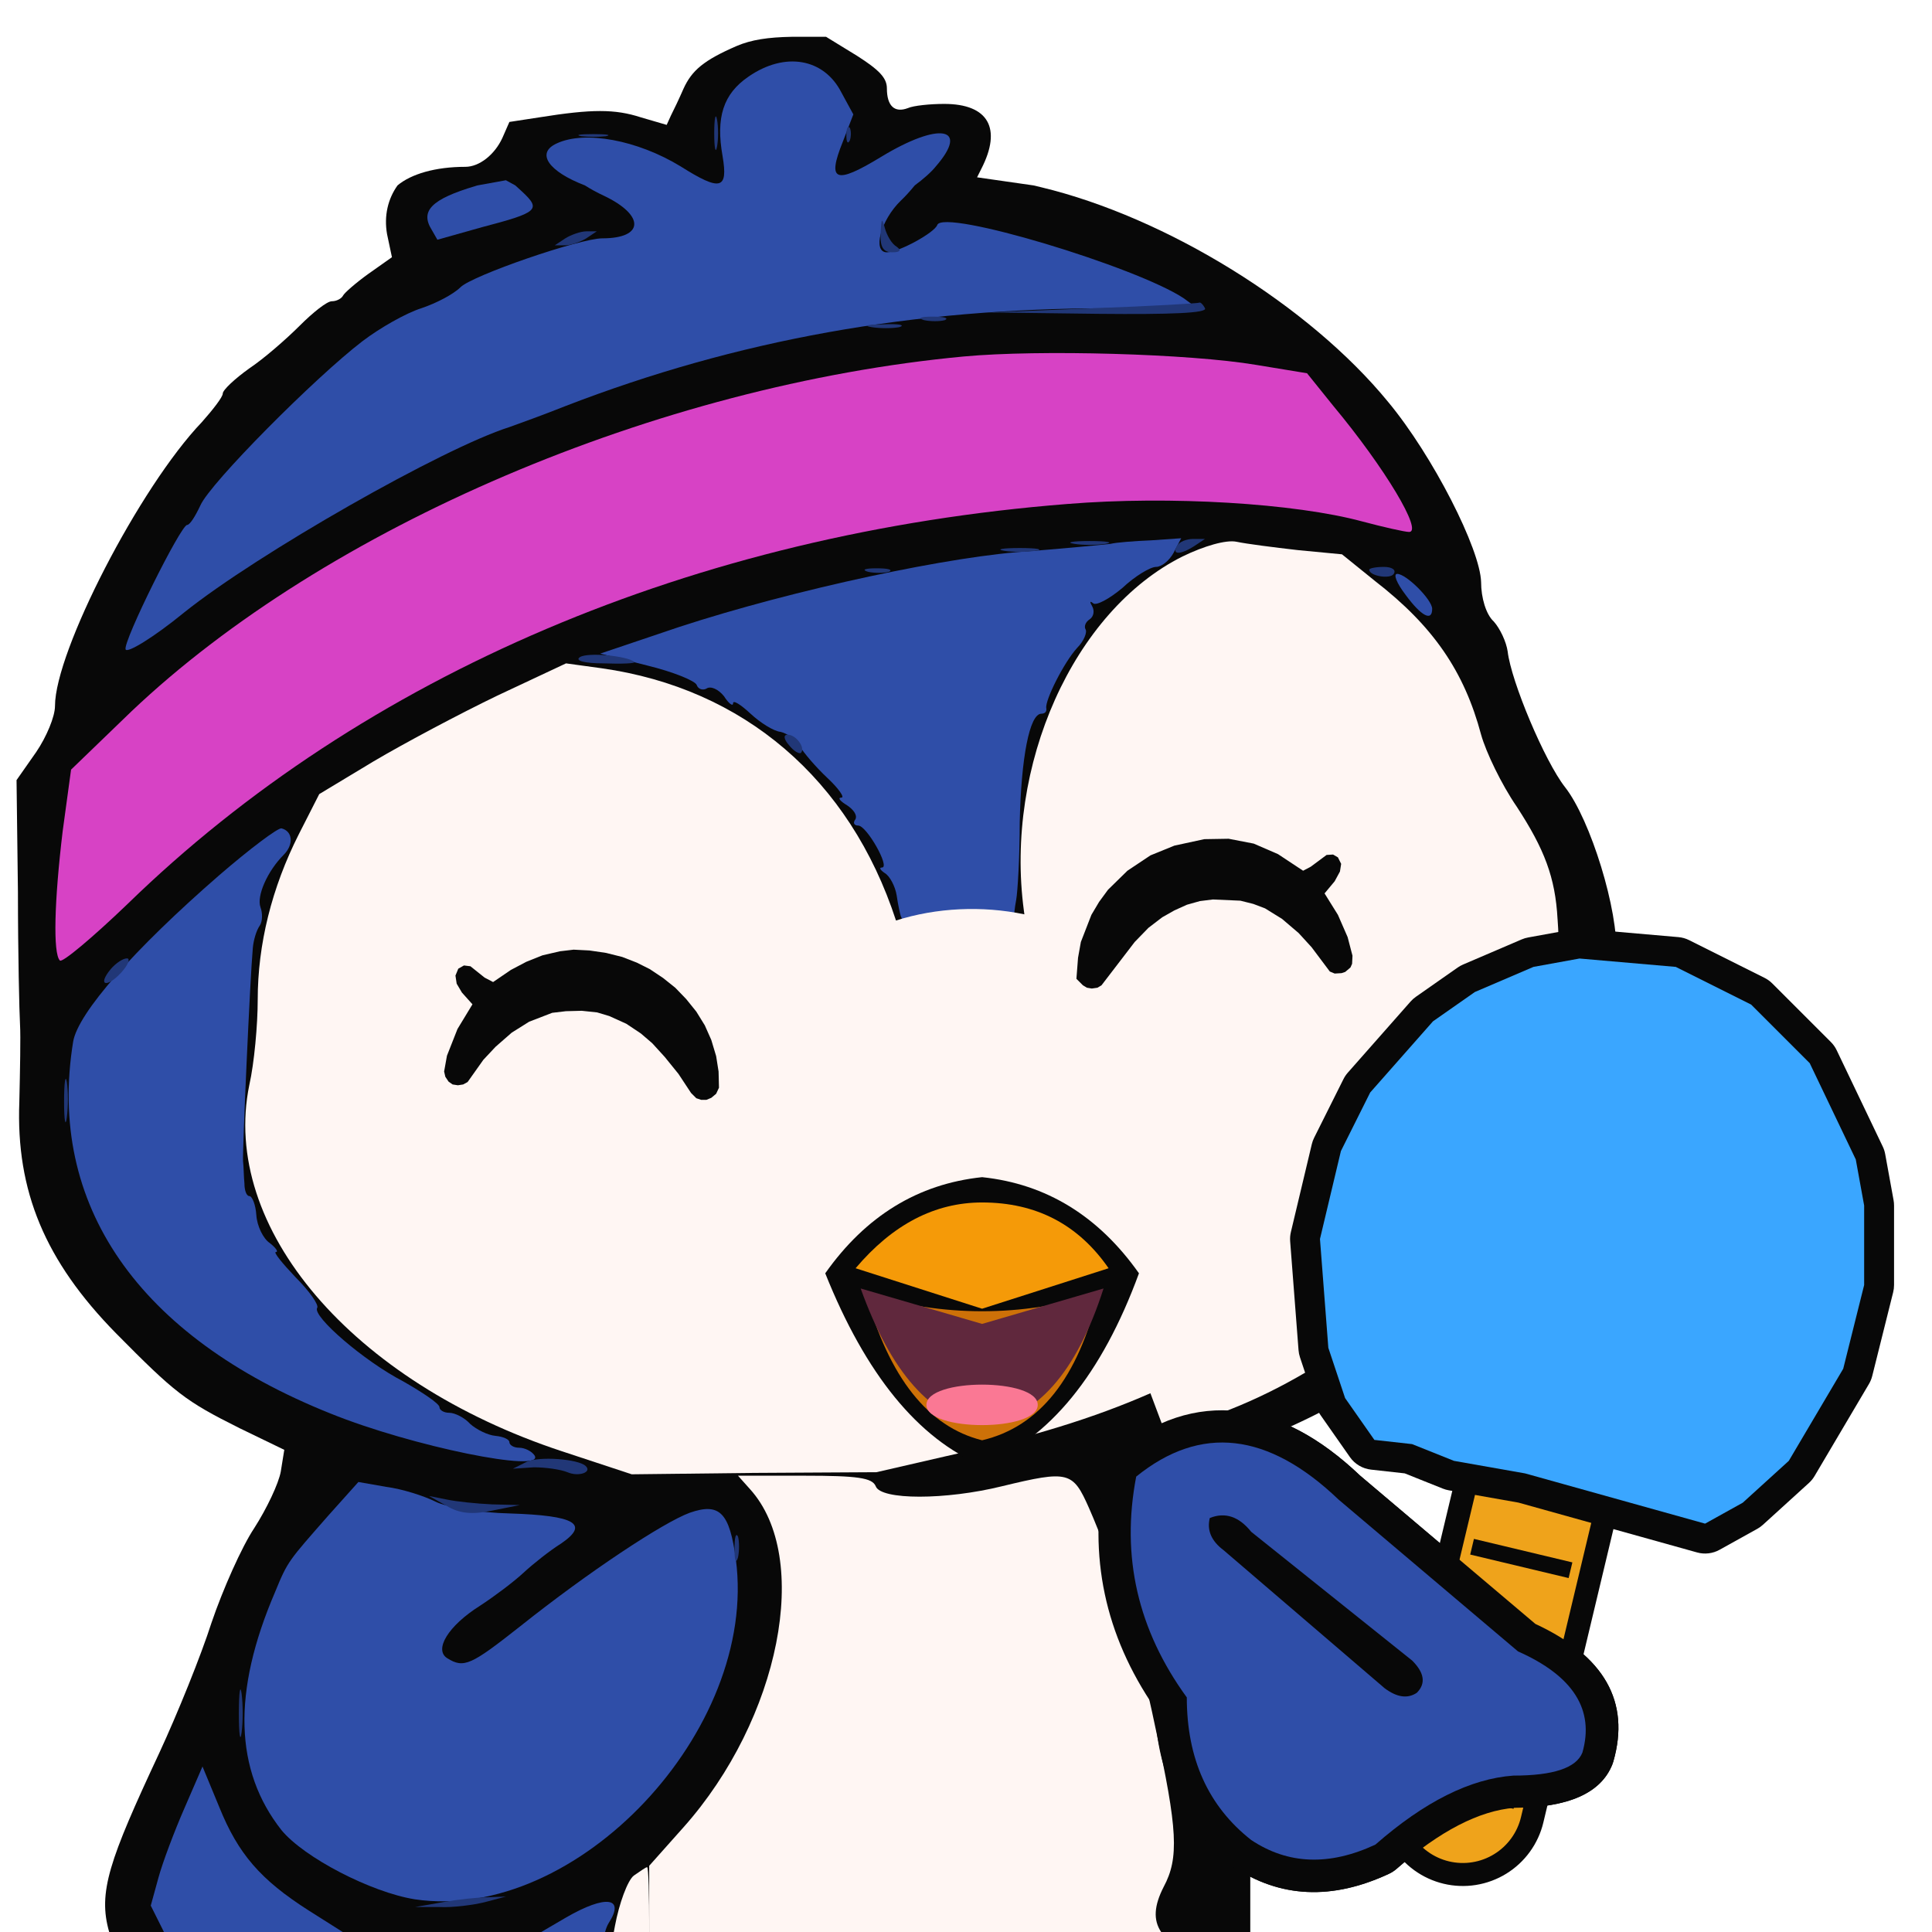
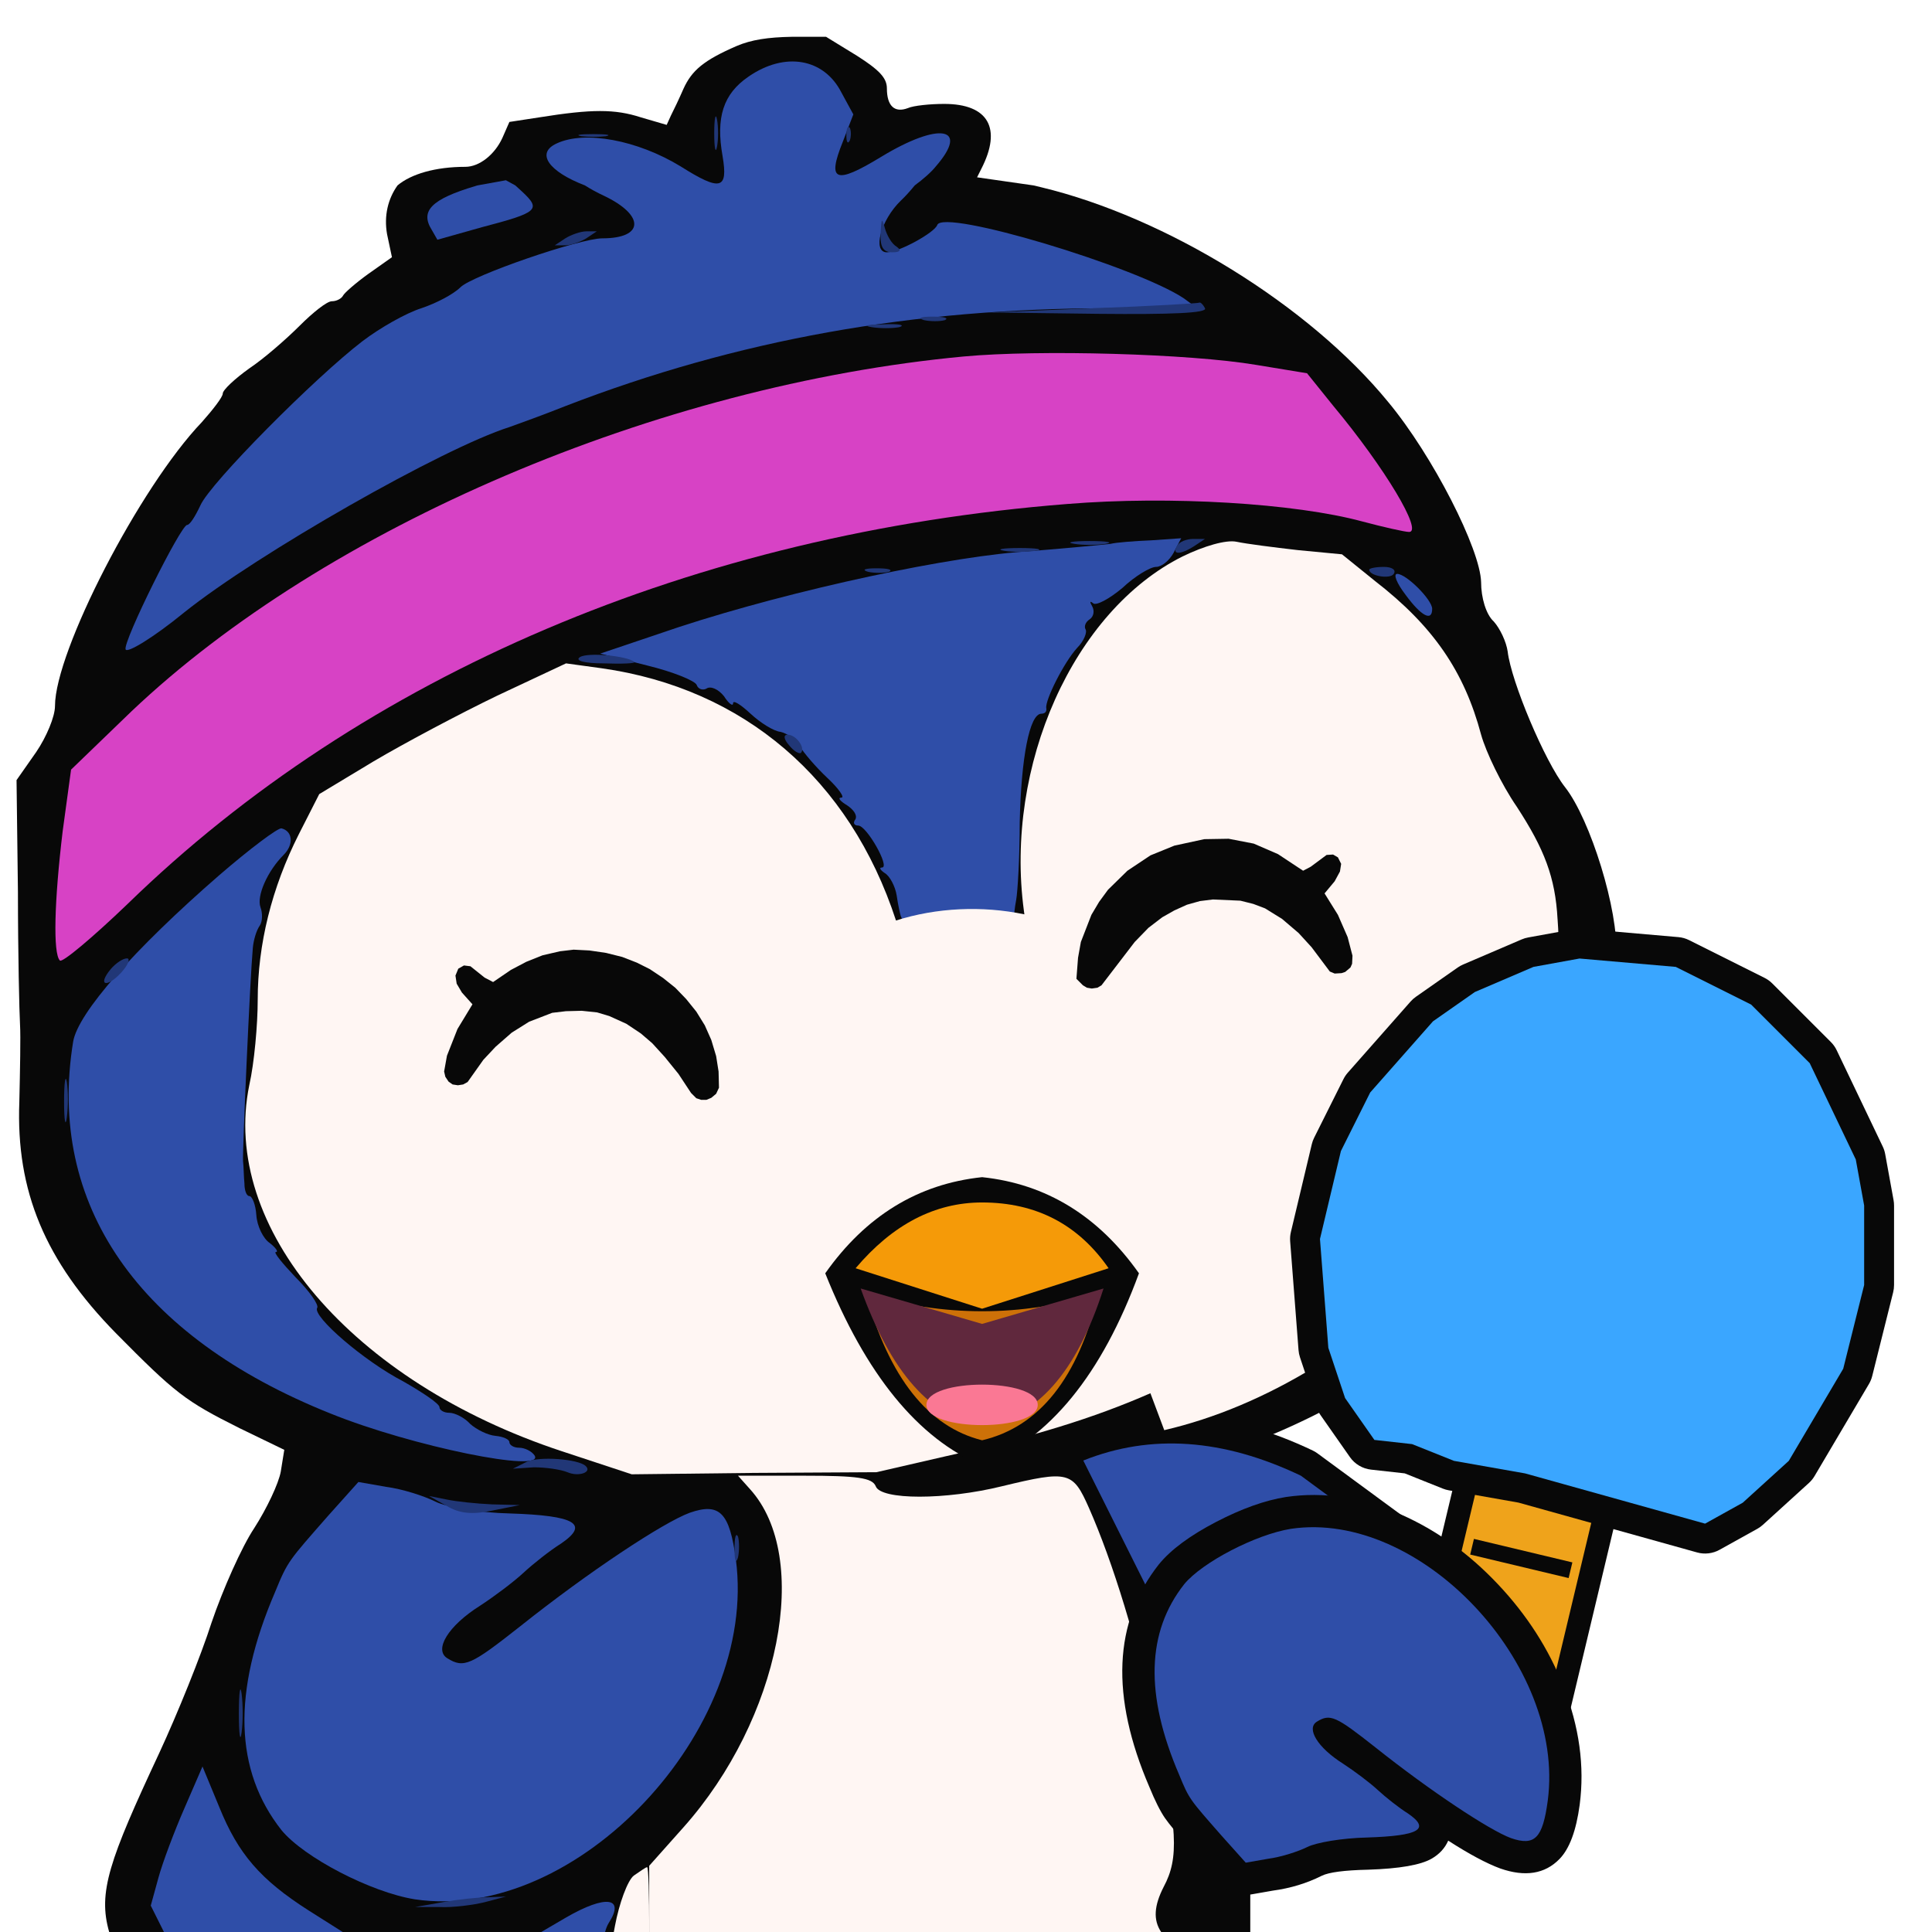
<svg xmlns="http://www.w3.org/2000/svg" viewBox="0 0 420 420" aria-hidden="true" class="sthings" data-character="pip">
  <g data-pip-part="body">
    <path fill="#080808" fill-rule="evenodd" d="M160.128 10.006C163.32 8.638 166.967 8.091 172.135 8H179.58L186.267 12.103C191.13 15.203 192.802 16.936 192.802 19.215C192.802 23.045 194.474 24.595 197.362 23.501C198.577 22.954 202.225 22.589 205.264 22.589C214.839 22.589 217.878 27.878 213.32 36.723L212.408 38.547L224.663 40.305L226.389 40.718C253.592 47.253 284.595 66.401 301.767 87.373C311.495 99.076 321.828 119.44 321.98 126.582C321.98 129.926 323.045 133.573 324.716 135.093C326.084 136.613 327.451 139.501 327.755 141.628C328.515 148.163 335.81 165.488 340.217 171.11C345.764 178.157 351.902 198.068 351.339 207.505H271.8V420.0H23.735C21.258 411.385 23.707 404.441 34.598 381.139C38.549 372.628 43.716 359.863 45.996 352.719C48.427 345.577 52.53 336.306 55.266 332.203C58.002 327.947 60.586 322.477 61.041 319.893L61.801 315.182L52.075 310.471C40.221 304.544 38.093 302.872 25.176 289.803C9.826 274.15 3.443 258.952 4.203 239.5C4.355 232.813 4.508 225.214 4.355 222.782C4.203 220.198 3.899 207.281 3.899 193.907L3.596 169.591L7.851 163.513C10.13 160.169 11.954 155.762 11.954 153.482C11.954 141.628 30.342 105.915 43.868 91.781C46.3 89.045 48.427 86.309 48.427 85.55C48.427 84.79 51.011 82.358 54.202 80.079C57.395 77.951 62.258 73.696 65.145 70.808C68.033 67.921 71.072 65.49 72.136 65.49C73.199 65.49 74.263 64.881 74.567 64.273C74.871 63.666 77.302 61.538 80.038 59.563L85.205 55.915L84.141 50.9C83.444 46.908 84.333 43.233 86.42 40.305C89.34 37.848 94.605 36.267 101.162 36.267C104.202 36.267 107.546 33.623 109.217 29.975L110.737 26.51L117.272 25.507C128.67 23.684 133.685 23.684 139.308 25.507L144.93 27.149L145.842 25.142C146.451 23.957 147.666 21.404 148.578 19.306C150.402 15.294 152.986 13.106 160.128 10.006Z" />
    <path fill="#080808" fill-rule="evenodd" d="M326.8 192.105 351.338 207.505Q350.89 221.805 349.9 238.305Q347.7 269.105 314.7 288.905Q286.1 312.005 252.0 319.705L248.7 305.405Q290.5 294.405 308.1 271.305Q331.2 246.005 326.8 219.605Z" />
    <path fill="#2f4ea8" fill-rule="evenodd" d="M162.712 16.662C170.614 11.191 179.125 12.65 182.924 20.127L185.508 24.869L183.228 30.796C179.733 39.458 181.557 40.188 191.587 34.079C204.201 26.419 210.887 27.605 203.44 36.175C202.47 37.399 200.691 38.958 198.86 40.305C197.826 41.573 196.774 42.727 195.842 43.605C191.435 47.86 189.611 54.851 192.802 54.851C195.386 54.851 203.137 50.596 203.745 48.925C204.961 45.277 247.21 58.043 257.391 64.881L260.279 67.009H241.13C198.426 67.009 160.28 73.847 122.895 88.285C118.336 90.109 112.864 92.084 110.737 92.844C96.299 97.404 56.026 120.352 40.07 133.118C33.383 138.589 27.608 142.084 27.303 141.172C26.696 139.501 39.31 114.121 40.677 114.121C41.285 114.121 42.501 112.145 43.564 109.866C45.692 105.003 68.488 82.054 78.823 74.152C82.622 71.265 88.245 68.072 91.588 67.009C94.779 65.945 98.579 63.969 100.099 62.45C102.683 59.866 126.086 51.812 130.949 51.812C140.067 51.812 140.22 46.796 131.253 42.541C129.771 41.852 128.4 41.1 127.153 40.305C119.322 37.308 116.352 33.284 121.071 31.161C127.15 28.334 138.548 30.431 147.971 36.175C156.633 41.647 158.304 41.191 157.089 33.988C155.57 25.507 157.24 20.401 162.712 16.662Z" />
    <path fill="#2f4ea8" fill-rule="evenodd" d="M112.022 40.305 113.473 41.629C117.727 45.581 116.967 46.189 104.81 49.38L95.084 52.116L93.867 49.988C91.285 45.884 93.716 43.301 103.442 40.414L103.802 40.305L109.977 39.185Z" />
    <path fill="#2f4ea8" fill-rule="evenodd" d="M241.435 118.225C242.65 117.92 246.601 117.616 250.249 117.465L256.784 117.008L255.112 120.2C254.2 121.871 252.528 123.24 251.312 123.24C250.097 123.24 246.753 125.215 244.017 127.798C241.13 130.23 238.242 131.75 237.635 131.142C236.875 130.534 236.875 130.838 237.483 131.902C237.939 132.814 237.787 134.029 236.875 134.638C235.963 135.245 235.66 136.157 235.963 136.765C236.42 137.372 235.66 139.348 234.139 140.868C231.252 144.059 227.149 152.266 227.452 153.938C227.604 154.697 227.149 155.154 226.389 155.154C223.805 155.154 221.982 164.728 221.677 178.862C221.677 186.46 221.222 193.907 220.917 195.579C220.614 197.098 220.31 199.682 220.31 201.05C220.158 202.873 218.942 203.785 216.359 203.785C214.23 203.785 210.127 204.85 207.088 206.065C201.313 208.496 197.058 207.737 198.426 204.393C198.882 203.178 198.426 202.266 197.514 202.266C196.602 202.266 195.995 201.809 195.995 201.05C196.146 200.442 196.146 199.682 195.842 199.226C195.69 198.77 195.235 196.794 194.93 194.667C194.626 192.691 193.411 190.412 192.347 189.804C191.435 189.196 190.979 188.588 191.739 188.588C193.562 188.588 188.396 179.469 186.572 179.469C185.66 179.469 185.355 178.862 185.964 178.102C186.42 177.19 185.508 175.975 184.14 175.063C182.621 174.151 182.012 173.391 182.924 173.391C183.685 173.391 182.316 171.415 179.885 169.135C177.301 166.704 174.717 163.665 173.805 162.144C173.046 160.777 171.071 159.409 169.702 159.105C168.183 158.953 165.296 157.129 163.167 155.154C161.04 153.178 159.368 152.115 159.368 152.875C159.368 153.634 158.457 153.026 157.392 151.354C156.177 149.834 154.505 149.075 153.593 149.682C152.834 150.139 151.77 149.834 151.465 148.922C151.162 148.01 146.299 146.035 140.676 144.668L130.493 142.084L143.108 137.829C166.663 129.622 201.921 121.719 220.917 120.047C230.948 119.288 240.218 118.376 241.435 118.225Z" />
    <path fill="#2f4ea8" fill-rule="evenodd" d="M305.567 129.318C303.591 126.734 302.832 124.759 303.743 124.759C305.72 124.759 311.342 130.382 311.342 132.357C311.342 135.245 308.911 133.878 305.567 129.318Z" />
    <path fill="#2f4ea8" fill-rule="evenodd" d="M47.667 190.259C54.354 184.484 60.434 179.926 61.193 180.078C63.625 180.685 63.929 183.572 61.649 185.853C58.154 189.347 55.723 194.819 56.634 197.251C57.09 198.466 57.09 200.29 56.483 201.202C55.723 202.266 55.114 204.393 54.963 206.065C54.354 212.752 52.683 250.29 52.835 252.417C52.987 253.632 52.987 255.913 53.139 257.28C53.139 258.8 53.595 260.016 54.202 260.016C54.811 260.016 55.571 261.84 55.723 264.119C55.874 266.551 57.242 269.285 58.61 270.197C59.977 271.262 60.586 272.173 59.977 272.173C59.37 272.173 61.346 274.605 64.233 277.644C67.273 280.684 69.4 283.723 68.945 284.331C67.88 286.155 79.126 295.881 87.637 300.289C91.892 302.72 95.539 305.152 95.539 305.912C95.539 306.519 96.451 307.128 97.667 307.128C98.883 307.128 101.011 308.191 102.226 309.559C103.595 310.775 106.026 311.991 107.698 312.143C109.37 312.294 110.737 312.903 110.737 313.51C110.737 314.118 111.649 314.726 112.864 314.726C114.08 314.726 115.6 315.485 116.208 316.397C118.639 320.35 89.461 314.422 71.832 307.279C30.039 290.563 10.13 261.84 15.905 226.429C16.97 220.198 29.127 206.369 47.667 190.259Z" />
-     <path fill="#080808" fill-rule="evenodd" d="M242.596 315.559Q255.376 305.214 269.291 306.794Q282.555 308.302 295.681 320.791L333.781 353.028Q356.288 363.474 350.73 382.923Q350.633 383.267 350.5 383.6Q346.768 392.928 329.273 392.999Q317.704 393.935 303.61 406.268Q302.861 406.923 301.96 407.343Q283.393 416.008 268.117 405.824Q267.889 405.673 267.675 405.504Q251.822 393.048 251.041 371.281Q234.761 347.577 240.126 319.678Q240.36 318.462 240.997 317.401Q241.634 316.338 242.596 315.559Z" />
-     <path fill="#2f4ea8" fill-rule="evenodd" d="M247.001 321Q268 304 291 326L330 359Q348 367 344 381Q342 386 329.0 386Q315 387 299 401.001Q284 408 272 400Q258 389 258 369Q242 347 247.001 321Z" />
+     <path fill="#080808" fill-rule="evenodd" d="M233.253 311.887Q257.717 302.103 285.41 315.347Q285.925 315.593 286.384 315.931L323.784 343.431Q324.264 343.784 324.666 344.224Q325.067 344.664 325.377 345.173Q325.685 345.684 325.888 346.244Q326.091 346.804 326.181 347.393Q326.271 347.982 326.243 348.577Q326.217 349.172 326.075 349.75Q325.932 350.329 325.68 350.869Q325.427 351.409 325.074 351.889Q324.857 352.185 324.605 352.452Q306.216 371.991 283.164 381.295Q274.377 385.931 266.662 381.644Q260.033 377.961 255.407 367.569L244.585 349.173Q244.48 348.995 244.389 348.811L230.089 320.211Q229.822 319.678 229.665 319.103Q229.507 318.528 229.465 317.934Q229.423 317.339 229.497 316.748Q229.572 316.158 229.76 315.592Q229.949 315.027 230.244 314.509Q230.539 313.992 230.93 313.541Q231.32 313.091 231.791 312.726Q232.262 312.36 232.794 312.094Q233.02 311.981 233.253 311.887Z" />
+     <path fill="#2f4ea8" fill-rule="evenodd" d="M235.5 317.505Q257.5 308.705 282.8 320.805L320.2 348.305Q302.6 367.005 280.6 375.805Q276.341 378.128 272.627 377.453Q265.79 376.21 260.8 364.805L249.8 346.105Z" />
    <path fill="#2f4ea8" fill-rule="evenodd" d="M71.376 329.468 77.911 322.172 83.989 323.237C87.485 323.693 92.196 325.213 94.627 326.428C97.059 327.644 104.05 328.859 110.889 329.012C125.023 329.468 128.214 331.291 121.983 335.546C119.551 337.066 115.904 339.954 113.776 341.929C111.649 343.905 107.393 347.096 104.354 349.072C97.363 353.479 94.324 358.646 97.211 360.47C100.859 362.75 102.378 361.99 113.168 353.479C128.062 341.626 144.171 330.988 149.946 328.859C156.48 326.58 158.609 328.859 159.976 339.042C164.839 376.123 125.326 418.068 90.221 412.901C80.646 411.381 66.057 403.782 61.193 397.856C51.011 384.938 50.403 367.917 59.826 346.032C62.561 339.346 62.713 339.346 71.376 329.468Z" />
    <path fill="#2f4ea8" fill-rule="evenodd" d="M40.07 393.144 44.021 384.026 47.667 392.841C51.771 403.022 56.634 408.646 67.121 415.332L74.498 420.0H35.64L32.774 414.269L34.446 408.19C35.358 404.846 37.941 398.007 40.07 393.144Z" />
    <path fill="#2f4ea8" fill-rule="evenodd" d="M123.047 416.853C131.71 411.838 135.964 412.445 132.317 418.068C131.991 418.611 131.724 419.29 131.542 420.0H117.666Z" />
    <path fill="#213777" fill-rule="evenodd" d="M155.265 28.972C155.265 25.689 155.57 24.413 155.873 25.963C156.177 27.605 156.177 30.34 155.873 31.89C155.57 33.531 155.265 32.255 155.265 28.972Z" />
    <path fill="#213777" fill-rule="evenodd" d="M183.988 29.428C183.988 27.878 184.292 27.24 184.748 27.787C185.052 28.425 185.052 29.701 184.748 30.523C184.292 31.434 183.988 30.887 183.988 29.428Z" />
    <path fill="#213777" fill-rule="evenodd" d="M126.39 29.61C124.871 29.337 126.086 29.154 128.974 29.154C131.861 29.154 133.077 29.337 131.71 29.61C130.189 29.793 127.758 29.793 126.39 29.61Z" />
    <path fill="#213777" fill-rule="evenodd" d="M191.435 50.596C191.587 47.404 191.739 47.253 192.347 49.532C192.802 51.204 193.866 53.028 194.93 53.635C195.995 54.395 195.69 54.851 194.018 54.851C192.042 54.851 191.283 53.788 191.435 50.596Z" />
    <path fill="#213777" fill-rule="evenodd" d="M122.895 51.812C124.111 51.052 126.238 50.292 127.454 50.292H129.734L127.454 51.812C126.238 52.571 124.111 53.331 122.895 53.331H120.615Z" />
    <path fill="#213777" fill-rule="evenodd" d="M237.635 67.009C250.249 66.553 260.583 65.945 260.735 65.793C260.887 65.641 261.495 66.097 261.951 67.009C262.559 68.072 254.504 68.377 238.851 68.225L214.839 67.921Z" />
    <path fill="#213777" fill-rule="evenodd" d="M200.858 69.593C199.337 69.137 200.249 68.832 202.68 68.832C205.264 68.832 206.328 69.137 205.416 69.593C204.352 69.896 202.225 69.896 200.858 69.593Z" />
    <path fill="#213777" fill-rule="evenodd" d="M189.46 71.113C187.484 70.808 188.699 70.504 192.042 70.504C195.386 70.353 196.905 70.656 195.538 71.113C194.018 71.416 191.283 71.416 189.46 71.113Z" />
    <path fill="#213777" fill-rule="evenodd" d="M233.532 118.225C231.555 117.92 233.076 117.616 236.875 117.616C240.674 117.616 242.195 117.92 240.371 118.225C238.395 118.528 235.355 118.528 233.532 118.225Z" />
    <path fill="#213777" fill-rule="evenodd" d="M255.872 118.68C256.327 117.768 257.999 117.16 259.367 117.16H261.951L259.671 118.68C256.632 120.656 254.655 120.656 255.872 118.68Z" />
    <path fill="#213777" fill-rule="evenodd" d="M218.335 119.744C216.359 119.44 217.878 119.135 221.677 119.135C225.477 119.135 226.997 119.44 225.173 119.744C223.198 120.047 220.158 120.047 218.335 119.744Z" />
    <path fill="#213777" fill-rule="evenodd" d="M188.699 124.303C187.179 123.847 188.091 123.543 190.523 123.543C193.107 123.543 194.171 123.847 193.259 124.303C192.195 124.607 190.067 124.607 188.699 124.303Z" />
    <path fill="#213777" fill-rule="evenodd" d="M297.664 123.847C297.664 123.543 299.033 123.24 300.855 123.24C302.527 123.24 303.591 123.847 302.984 124.759C302.224 125.975 297.664 125.215 297.664 123.847Z" />
    <path fill="#213777" fill-rule="evenodd" d="M126.086 142.844C127.758 141.78 136.268 142.54 137.94 143.907C138.245 144.212 135.204 144.364 131.253 144.212C126.998 144.212 124.871 143.604 126.086 142.844Z" />
    <path fill="#213777" fill-rule="evenodd" d="M171.526 161.993C170.311 160.625 170.311 159.713 171.223 159.713C173.046 159.713 175.174 162.601 174.11 163.665C173.805 163.968 172.59 163.36 171.526 161.993Z" />
    <path fill="#213777" fill-rule="evenodd" d="M24.112 210.625C25.176 209.408 26.696 208.344 27.608 208.344C28.367 208.344 27.911 209.713 26.391 211.384C23.2 214.879 21.073 214.271 24.112 210.625Z" />
    <path fill="#213777" fill-rule="evenodd" d="M13.929 239.5C13.929 235.244 14.234 233.42 14.538 235.244C14.841 237.219 14.841 240.563 14.538 242.843C14.234 245.275 13.929 243.603 13.929 239.5Z" />
    <path fill="#213777" fill-rule="evenodd" d="M114.536 317.766C117.272 316.55 125.63 317.157 127.302 318.678C128.822 320.045 125.783 321.109 123.351 320.045C121.83 319.438 118.639 318.981 116.055 318.981L111.497 319.285Z" />
    <path fill="#213777" fill-rule="evenodd" d="M97.059 327.34 93.26 325.213 97.059 325.972C99.187 326.428 103.595 326.884 106.938 327.035L113.016 327.188L106.938 328.404C102.53 329.316 99.795 329.012 97.059 327.34Z" />
    <path fill="#213777" fill-rule="evenodd" d="M159.673 336.763C159.673 334.179 159.976 333.115 160.433 334.027C160.736 335.091 160.736 337.218 160.433 338.585C159.976 340.106 159.673 339.194 159.673 336.763Z" />
    <path fill="#213777" fill-rule="evenodd" d="M51.923 372.476C51.923 367.917 52.227 365.941 52.53 368.221C52.835 370.653 52.835 374.3 52.53 376.579C52.227 379.01 51.923 377.035 51.923 372.476Z" />
    <path fill="#213777" fill-rule="evenodd" d="M96.299 413.509C99.642 412.901 104.05 412.445 106.177 412.445L109.977 412.293L105.417 413.509C102.986 414.117 98.427 414.725 95.539 414.572H90.221Z" />
    <path fill="#fff6f3" fill-rule="evenodd" d="M257.087 120.959C261.799 118.68 266.51 117.313 268.789 117.768C270.917 118.225 276.845 118.984 282.163 119.592L291.737 120.504L298.88 126.279C311.646 136.157 318.333 146.035 321.98 159.713C323.045 163.513 326.388 170.503 329.73 175.366C335.733 184.57 338.107 190.73 338.598 199.805H338.603Q341.1 232.805 318.0 271.305Q286.1 303.205 253.1 310.905L250.089 302.878C237.848 308.255 224.218 312.453 205.721 316.55L190.523 320.045L163.927 320.197L137.333 320.501L122.135 315.485C76.542 300.441 47.82 266.854 54.202 235.852C55.266 231.141 56.026 222.782 56.026 217.31C56.026 205.305 59.066 192.995 64.992 181.293L69.4 172.631L81.254 165.488C87.941 161.537 99.947 155.154 108.153 151.203L123.047 144.212L130.798 145.276C161.639 149.638 184.737 169.343 194.781 200.112C203.601 197.304 213.52 196.856 222.69 198.768L222.589 198.01C218.335 166.4 233.379 132.814 257.087 120.959Z" />
    <path fill="#fff6f3" fill-rule="evenodd" d="M137.788 407.734C139.155 406.822 140.372 405.91 140.676 405.91C140.979 405.91 141.132 411.99 141.132 419.588V420.0H133.439C133.518 419.573 133.6 419.132 133.685 418.676C134.597 413.813 136.421 408.797 137.788 407.734Z" />
    <path fill="#fff6f3" fill-rule="evenodd" d="M163.016 323.693 160.433 320.805H174.87C186.42 320.805 189.611 321.26 190.371 323.084C191.435 326.125 205.568 326.125 217.878 323.084C232.315 319.59 233.227 319.893 236.723 327.796C241.89 339.497 247.361 357.127 251.161 375.516C256.024 397.704 256.327 403.934 252.984 410.166C250.873 414.284 250.668 417.375 252.423 420.0H141.132V405.606L148.578 397.247C169.551 373.692 176.541 338.585 163.016 323.693Z" />
    <path fill="#d742c5" fill-rule="evenodd" d="M209.52 77.495C225.933 75.976 258.608 76.888 273.045 79.319L284.139 81.143L289.762 88.133C301.16 101.81 309.366 115.641 306.327 115.641C305.415 115.641 300.704 114.577 296.145 113.36C281.555 109.409 254.352 107.738 232.012 109.562C151.162 115.944 78.974 146.643 27.76 196.491C20.161 203.785 13.474 209.408 13.017 208.801C11.498 207.281 11.802 195.882 13.626 180.685L15.449 167.312L28.52 154.697C70.767 114.577 142.955 83.726 209.52 77.495Z" />
  </g>
  <g class="sthings-face" data-face="happy">
    <g data-pip-part="eye-0">
      <path fill="#080808" fill-rule="evenodd" d="M121.716 206.801 124.708 206.449 128.14 206.625 131.748 207.153 135.268 208.033 138.436 209.265 141.252 210.673 144.156 212.609 146.796 214.721 149.172 217.185 151.372 219.913 153.22 222.905 154.628 226.073 155.684 229.593 156.212 232.937 156.3 236.457 155.684 237.777 154.628 238.657 153.572 239.097H152.428L151.372 238.745L150.228 237.601L147.5 233.465L144.508 229.769L141.78 226.777L139.316 224.665L136.148 222.553L132.452 220.881L129.812 220.089L126.468 219.737L123.036 219.825L120.044 220.177L115.028 222.113L111.244 224.489L107.724 227.569L105.084 230.385L101.652 235.225L100.684 235.753L99.54 235.929L98.396 235.753L97.516 235.137L96.812 234.081L96.548 232.937L97.164 229.505L99.452 223.697L102.708 218.329L100.42 215.777L99.276 213.841L99.012 212.081L99.628 210.585L100.86 209.881L102.268 210.057L105.348 212.521L107.196 213.489L111.068 210.849L114.412 209.089L117.932 207.681L121.716 206.801Z" />
    </g>
    <g data-pip-part="eye-1">
      <path fill="#080808" fill-rule="evenodd" d="M261.812 182.425 267.092 182.337 272.548 183.393 277.828 185.681 283.284 189.289 284.956 188.409 288.388 185.857 289.796 185.769 290.852 186.385 291.556 187.793 291.292 189.465 290.148 191.577 287.948 194.217 290.852 198.881 292.964 203.721 294.02 207.769 293.932 209.529 293.58 210.321 292.436 211.289 291.644 211.553 290.148 211.641 289.092 211.201 285.132 205.921 282.316 202.841 278.708 199.761 275.012 197.473 272.46 196.505 269.644 195.801 263.66 195.537 260.844 195.889 258.028 196.681 255.3 197.913 252.66 199.409 249.668 201.697 246.676 204.777 239.46 214.193 238.58 214.721 237.348 214.897 236.292 214.721 235.412 214.193 234.004 212.785 234.356 208.209 234.972 204.777 237.26 198.881 238.932 196.065 240.868 193.425 245.092 189.289 250.108 185.945 255.3 183.833 261.812 182.425Z" />
    </g>
    <g data-pip-part="beak">
      <path fill="#080808" fill-rule="evenodd" d="M179.4 276.805Q192.6 258.105 213.5 255.905Q234.4 258.105 247.6 276.805Q235.5 309.805 213.5 318.605Q192.6 309.805 179.4 276.805Z" />
      <path fill="#cd7108" fill-rule="evenodd" d="M188.2 281.205Q213.5 288.905 238.8 281.205Q232.2 308.705 213.5 313.105Q195.9 308.705 188.2 281.205Z" />
      <path fill="#f59a08" fill-rule="evenodd" d="M186.0 275.705Q198.1 261.405 213.5 261.405Q231.1 261.405 241.0 275.705L213.5 284.505L186.0 275.705Z" />
      <path fill="#60283d" fill-rule="evenodd" d="M187.1 280.105 213.5 287.805 239.9 280.105Q231.1 307.605 213.5 309.805Q197.0 307.605 187.1 280.105Z" />
      <path fill="#fa7894" fill-rule="evenodd" d="M201.4 305.405C201.4 299.539 225.6 299.539 225.6 305.405C225.6 311.271 201.4 311.271 201.4 305.405Z" />
    </g>
  </g>
  <g data-pip-part="racket">
-     <path fill="#080808" fill-rule="evenodd" d="M353.666 320.181 335.516 396.181Q335.312 397.042 335.023 397.878Q334.734 398.713 334.365 399.517Q333.996 400.32 333.55 401.083Q333.103 401.846 332.584 402.563Q332.066 403.279 331.478 403.941Q330.892 404.602 330.244 405.203Q329.595 405.804 328.89 406.339Q328.186 406.873 327.433 407.337Q326.679 407.799 325.884 408.186Q325.088 408.573 324.259 408.88Q323.431 409.187 322.575 409.411Q321.719 409.636 320.846 409.775Q319.973 409.915 319.09 409.968Q318.208 410.021 317.324 409.986Q316.441 409.953 315.565 409.834Q314.688 409.714 313.829 409.508Q312.969 409.302 312.133 409.014Q311.297 408.725 310.492 408.355Q309.69 407.987 308.926 407.54Q308.163 407.093 307.447 406.575Q306.73 406.056 306.068 405.47Q305.407 404.882 304.807 404.235Q304.205 403.586 303.67 402.882Q303.136 402.176 302.673 401.424Q302.211 400.671 301.823 399.874Q301.436 399.08 301.129 398.251Q300.822 397.421 300.598 396.566Q300.374 395.711 300.234 394.837Q300.095 393.964 300.041 393.082Q299.989 392.198 300.023 391.315Q300.056 390.432 300.176 389.555Q300.297 388.679 300.501 387.819L318.651 311.819Q318.856 310.959 319.145 310.123Q319.433 309.287 319.803 308.484Q320.173 307.68 320.618 306.916Q321.065 306.153 321.584 305.437Q322.102 304.721 322.689 304.06Q323.276 303.399 323.924 302.797Q324.573 302.196 325.278 301.662Q325.982 301.127 326.735 300.664Q327.489 300.201 328.284 299.814Q329.078 299.428 329.908 299.12Q330.737 298.813 331.593 298.588Q332.447 298.364 333.321 298.225Q334.194 298.086 335.077 298.033Q335.96 297.979 336.843 298.013Q337.727 298.047 338.603 298.167Q339.48 298.287 340.339 298.493Q341.199 298.697 342.035 298.987Q342.871 299.275 343.675 299.644Q344.478 300.014 345.242 300.459Q346.005 300.906 346.721 301.425Q347.437 301.943 348.098 302.531Q348.76 303.117 349.361 303.766Q349.963 304.414 350.497 305.119Q351.032 305.823 351.495 306.577Q351.957 307.33 352.344 308.125Q352.731 308.921 353.038 309.75Q353.345 310.578 353.57 311.434Q353.794 312.29 353.934 313.162Q354.072 314.036 354.126 314.919Q354.179 315.801 354.145 316.686Q354.112 317.569 353.992 318.444Q353.871 319.321 353.666 320.181Z" />
-     <path fill="#efa31b" fill-rule="evenodd" d="M348.803 319.02 330.653 395.02Q330.505 395.641 330.297 396.244Q330.088 396.848 329.822 397.429Q329.554 398.009 329.233 398.56Q328.911 399.112 328.536 399.629Q328.161 400.146 327.737 400.623Q327.314 401.102 326.845 401.535Q326.376 401.97 325.868 402.356Q325.359 402.742 324.815 403.076Q324.271 403.411 323.697 403.69Q323.123 403.969 322.523 404.191Q321.925 404.413 321.307 404.574Q320.69 404.737 320.058 404.837Q319.428 404.939 318.79 404.977Q318.153 405.014 317.515 404.99Q316.876 404.966 316.243 404.879Q315.611 404.793 314.989 404.645Q314.369 404.496 313.765 404.287Q313.161 404.079 312.581 403.812Q312.001 403.546 311.45 403.224Q310.897 402.901 310.38 402.526Q309.863 402.151 309.386 401.728Q308.907 401.304 308.474 400.836Q308.04 400.367 307.653 399.859Q307.267 399.349 306.933 398.806Q306.599 398.262 306.319 397.687Q306.04 397.113 305.819 396.515Q305.596 395.915 305.435 395.297Q305.272 394.68 305.172 394.05Q305.071 393.418 305.033 392.781Q304.995 392.143 305.019 391.505Q305.043 390.867 305.13 390.235Q305.217 389.601 305.364 388.981L323.514 312.981Q323.663 312.359 323.871 311.755Q324.08 311.151 324.346 310.572Q324.613 309.991 324.935 309.44Q325.257 308.889 325.632 308.372Q326.007 307.855 326.43 307.376Q326.854 306.899 327.323 306.464Q327.791 306.03 328.299 305.644Q328.809 305.259 329.353 304.924Q329.897 304.59 330.471 304.311Q331.045 304.031 331.644 303.809Q332.243 303.587 332.861 303.425Q333.479 303.263 334.109 303.162Q334.74 303.062 335.378 303.023Q336.015 302.985 336.653 303.009Q337.292 303.033 337.924 303.12Q338.557 303.207 339.178 303.356Q339.799 303.504 340.403 303.712Q341.007 303.921 341.587 304.187Q342.167 304.455 342.718 304.777Q343.27 305.099 343.787 305.473Q344.304 305.848 344.782 306.272Q345.26 306.695 345.694 307.164Q346.128 307.633 346.514 308.142Q346.9 308.65 347.235 309.195Q347.569 309.738 347.849 310.312Q348.128 310.887 348.349 311.486Q348.571 312.084 348.733 312.702Q348.896 313.321 348.996 313.951Q349.097 314.581 349.135 315.219Q349.173 315.856 349.149 316.495Q349.125 317.133 349.038 317.766Q348.952 318.398 348.803 319.02Z" />
-     <path fill="#080808" fill-rule="evenodd" d="M341.819 339.652 320.421 334.543 319.608 337.947 341.007 343.057 341.819 339.652Z" />
-     <path fill="#080808" fill-rule="evenodd" d="M329.84 389.812 308.442 384.703 307.629 388.107 329.027 393.217 329.84 389.812Z" />
+     <path fill="#080808" fill-rule="evenodd" d="M353.666 320.181 340.294 376.179 305.277 367.821 318.651 311.819Q318.856 310.959 319.145 310.123Q319.433 309.287 319.803 308.484Q320.173 307.68 320.618 306.916Q321.065 306.153 321.584 305.437Q322.102 304.721 322.689 304.06Q323.276 303.399 323.924 302.797Q324.573 302.196 325.278 301.662Q325.982 301.127 326.735 300.664Q327.489 300.201 328.284 299.814Q329.078 299.428 329.908 299.12Q330.737 298.813 331.593 298.588Q332.447 298.364 333.321 298.225Q334.194 298.086 335.077 298.033Q335.96 297.979 336.843 298.013Q337.727 298.047 338.603 298.167Q339.48 298.287 340.339 298.493Q341.199 298.697 342.035 298.987Q342.871 299.275 343.675 299.644Q344.478 300.014 345.242 300.459Q346.005 300.906 346.721 301.425Q347.437 301.943 348.098 302.531Q348.76 303.117 349.361 303.766Q349.963 304.414 350.497 305.119Q351.032 305.823 351.495 306.577Q351.957 307.33 352.344 308.125Q352.731 308.921 353.038 309.75Q353.345 310.578 353.57 311.434Q353.794 312.29 353.934 313.162Q354.072 314.036 354.126 314.919Q354.179 315.801 354.145 316.686Q354.112 317.569 353.992 318.444Q353.871 319.321 353.666 320.181Z" />
+     <path fill="#efa31b" fill-rule="evenodd" d="M348.803 319.02 335.431 375.019 310.141 368.982 323.514 312.981Q323.663 312.359 323.871 311.755Q324.08 311.151 324.346 310.572Q324.613 309.991 324.935 309.44Q325.257 308.889 325.632 308.372Q326.007 307.855 326.43 307.376Q326.854 306.899 327.323 306.464Q327.791 306.03 328.299 305.644Q328.809 305.259 329.353 304.924Q329.897 304.59 330.471 304.311Q331.045 304.031 331.644 303.809Q332.243 303.587 332.861 303.425Q333.479 303.263 334.109 303.162Q334.74 303.062 335.378 303.023Q336.015 302.985 336.653 303.009Q337.292 303.033 337.924 303.12Q338.557 303.207 339.178 303.356Q339.799 303.504 340.403 303.712Q341.007 303.921 341.587 304.187Q342.167 304.455 342.718 304.777Q343.27 305.099 343.787 305.473Q344.304 305.848 344.782 306.272Q345.26 306.695 345.694 307.164Q346.128 307.633 346.514 308.142Q346.9 308.65 347.235 309.195Q347.569 309.738 347.849 310.312Q348.128 310.887 348.349 311.486Q348.571 312.084 348.733 312.702Q348.896 313.321 348.996 313.951Q349.097 314.581 349.135 315.219Q349.173 315.856 349.149 316.495Q349.125 317.133 349.038 317.766Q348.952 318.398 348.803 319.02Z" />
+     <path fill="#080808" fill-rule="evenodd" d="M341.819 339.652 341.007 343.057 319.608 337.947 320.421 334.543 341.819 339.652Z" />
+     <path fill="#080808" fill-rule="evenodd" d="M312.433 367.987 333.831 373.095 333.599 374.067 312.201 368.96 312.433 367.987Z" />
    <g data-pip-part="flipper">
-       <path fill="#080808" fill-rule="evenodd" d="M242.596 315.559Q255.376 305.214 269.291 306.794Q282.555 308.302 295.681 320.791L333.781 353.028Q356.288 363.474 350.73 382.923Q350.633 383.267 350.5 383.6Q346.768 392.928 329.273 392.999Q317.704 393.935 303.61 406.268Q302.861 406.923 301.96 407.343Q283.393 416.008 268.117 405.824Q267.889 405.673 267.675 405.504Q251.822 393.048 251.041 371.281Q234.761 347.577 240.126 319.678Q240.36 318.462 240.997 317.401Q241.634 316.338 242.596 315.559Z" />
-       <path fill="#2f4ea8" fill-rule="evenodd" d="M247.001 321Q268 304 291 326L330 359Q348 367 344 381Q342 386 329.0 386Q315 387 299 401.001Q284 408 272 400Q258 389 258 369Q242 347 247.001 321Z" />
-       <path fill="#080808" fill-rule="evenodd" d="M263.0 330Q268 328 272 333L307.0 361Q311 365 308 368.001Q305 370 301 367L266 337Q262 334 263.0 330Z" />
+       <path fill="#080808" fill-rule="evenodd" d="M260.326 403.71Q260.007 403.345 259.41 402.664Q254.561 397.141 253.258 395.241Q251.702 392.969 249.87 388.492Q237.114 358.867 251.946 340.051Q255.868 335.268 264.416 330.83Q272.715 326.522 279.567 325.434Q291.855 323.624 304.61 329.262Q316.177 334.374 325.649 344.412Q335.075 354.402 339.855 366.542Q345.06 379.765 343.41 392.345Q342.275 400.796 339.018 404.134Q334.253 409.02 326.14 406.19Q321.68 404.547 314.83 400.141Q313.758 402.577 311.282 404.027Q307.697 406.124 297.426 406.455Q289.638 406.628 287.321 407.786Q282.429 410.233 276.745 411L272.023 411.826Q271.587 411.902 271.143 411.922Q270.699 411.943 270.257 411.907Q269.815 411.872 269.38 411.781Q268.945 411.689 268.525 411.544Q268.106 411.399 267.708 411.202Q267.31 411.004 266.94 410.759Q266.571 410.512 266.235 410.222Q265.9 409.931 265.604 409.6L260.375 403.765L260.326 403.71Z" />
+       <path fill="#2f4ea8" fill-rule="evenodd" d="M265.589 399.094C258.659 391.192 258.537 391.192 256.349 385.843C248.811 368.335 249.297 354.718 257.444 344.384C261.333 339.643 273.006 333.563 280.665 332.347C308.75 328.214 340.36 361.769 336.47 391.435C335.376 399.58 333.674 401.404 328.446 399.58C323.826 397.879 310.938 389.368 299.024 379.885C290.391 373.076 289.176 372.469 286.257 374.291C283.947 375.751 286.379 379.885 291.972 383.41C294.404 384.991 297.807 387.544 299.51 389.125C301.212 390.706 304.13 393.016 306.075 394.231C311.06 397.636 308.507 399.094 297.2 399.458C291.729 399.58 286.136 400.553 284.19 401.525C282.246 402.499 278.477 403.714 275.681 404.078L270.817 404.93L265.589 399.094Z" />
    </g>
    <g data-pip-part="blade">
      <path fill="#080808" fill-rule="evenodd" d="M332.198 203.8 342.208 201.98Q343.065 201.824 343.934 201.899L364.863 203.72Q366.099 203.827 367.207 204.381L383.586 212.572Q384.53 213.042 385.276 213.789L398.016 226.528Q398.804 227.316 399.283 228.32L409.293 249.25Q409.67 250.035 409.825 250.892L411.645 260.902Q411.75 261.479 411.75 262.065V279.355Q411.75 280.156 411.556 280.931L407.005 299.132Q406.777 300.048 406.296 300.862L394.467 320.882Q393.967 321.726 393.242 322.385L383.232 331.485Q382.676 331.991 382.017 332.357L373.827 336.907Q372.705 337.529 371.431 337.68Q370.159 337.831 368.922 337.485L330.098 326.652L314.941 323.976Q314.28 323.86 313.656 323.61L305.375 320.298L298.062 319.485Q296.669 319.33 295.464 318.616Q294.259 317.901 293.455 316.753L287.084 307.652Q286.542 306.878 286.243 305.98L282.603 295.061Q282.35 294.302 282.29 293.503L280.469 269.843Q280.391 268.829 280.626 267.84L285.177 248.73Q285.351 247.999 285.686 247.328L292.057 234.588Q292.435 233.83 292.996 233.194L306.646 217.724Q307.158 217.144 307.792 216.7L316.892 210.33Q317.442 209.945 318.059 209.681L330.8 204.22Q331.475 203.931 332.198 203.8Z" />
      <path fill="#3aa6ff" fill-rule="evenodd" d="M333.36 210.195 343.37 208.375 364.3 210.195 380.68 218.385 393.42 231.125 403.43 252.055 405.25 262.065V279.355L400.7 297.555L388.87 317.575L378.86 326.675L370.67 331.225L331.54 320.305L316.069 317.575L306.97 313.936L298.78 313.025L292.41 303.926L288.77 293.005L286.95 269.345L291.5 250.235L297.87 237.495L311.52 222.025L320.62 215.655L333.36 210.195Z" />
    </g>
  </g>
</svg>
